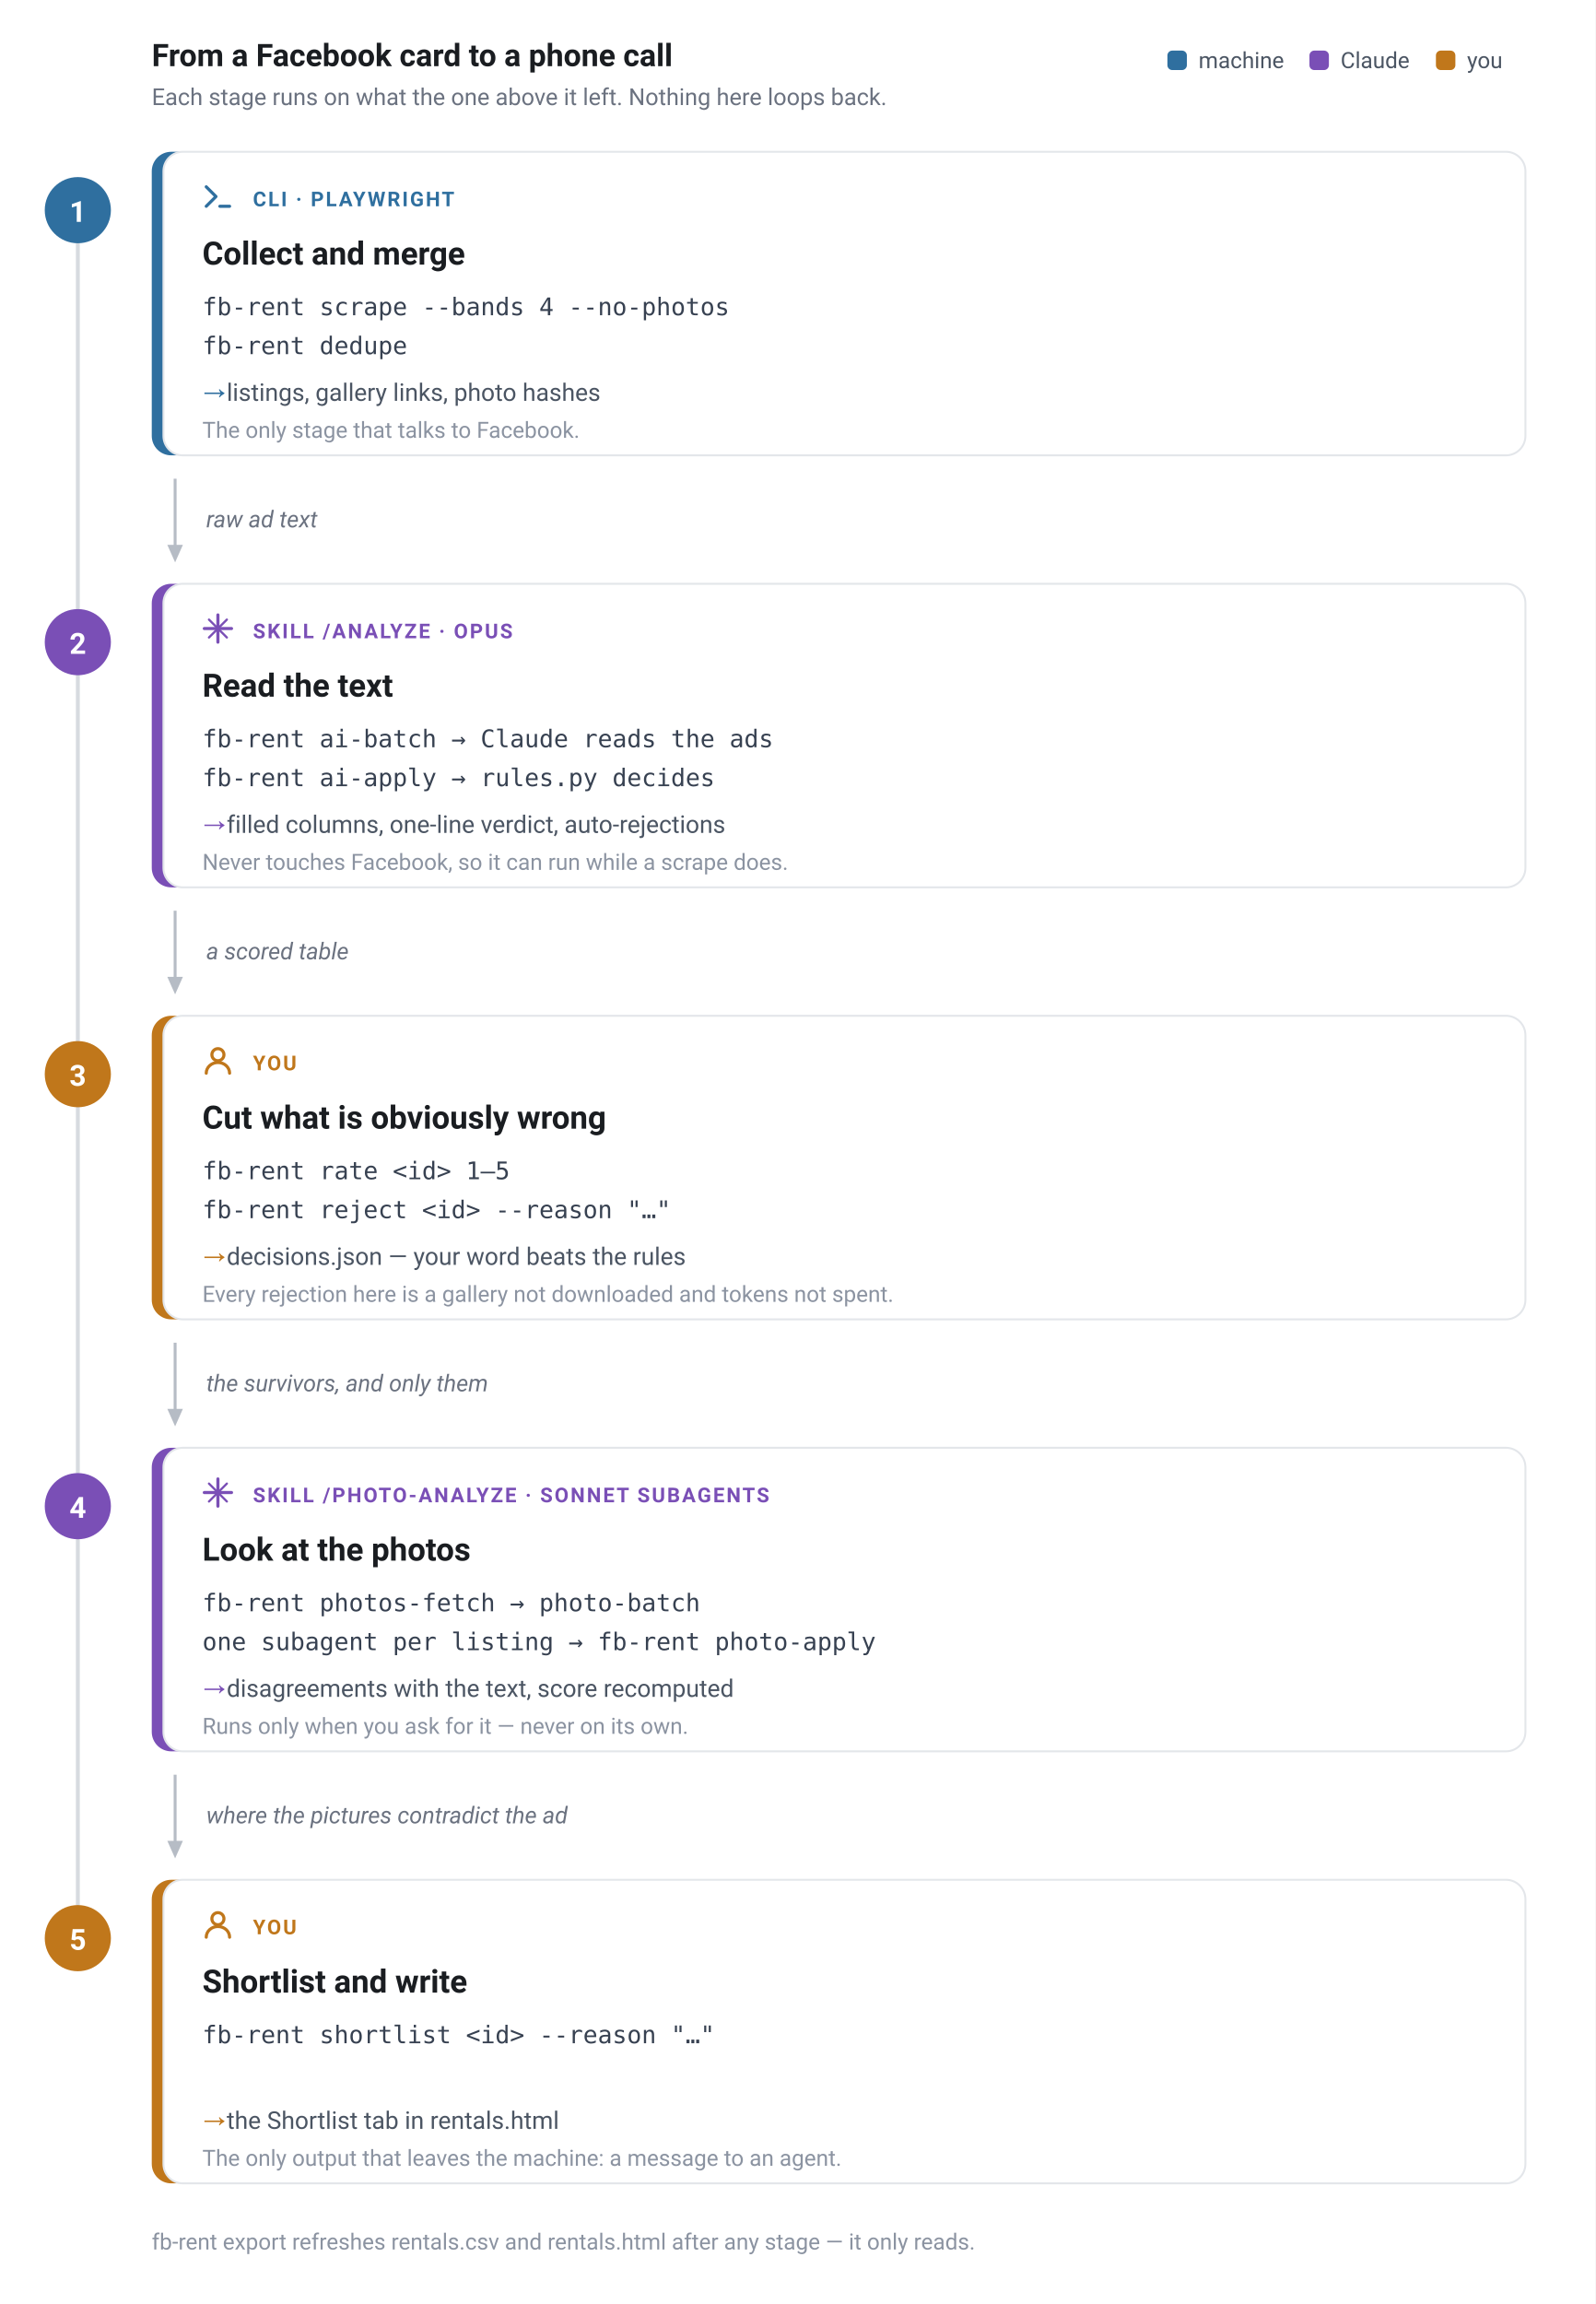
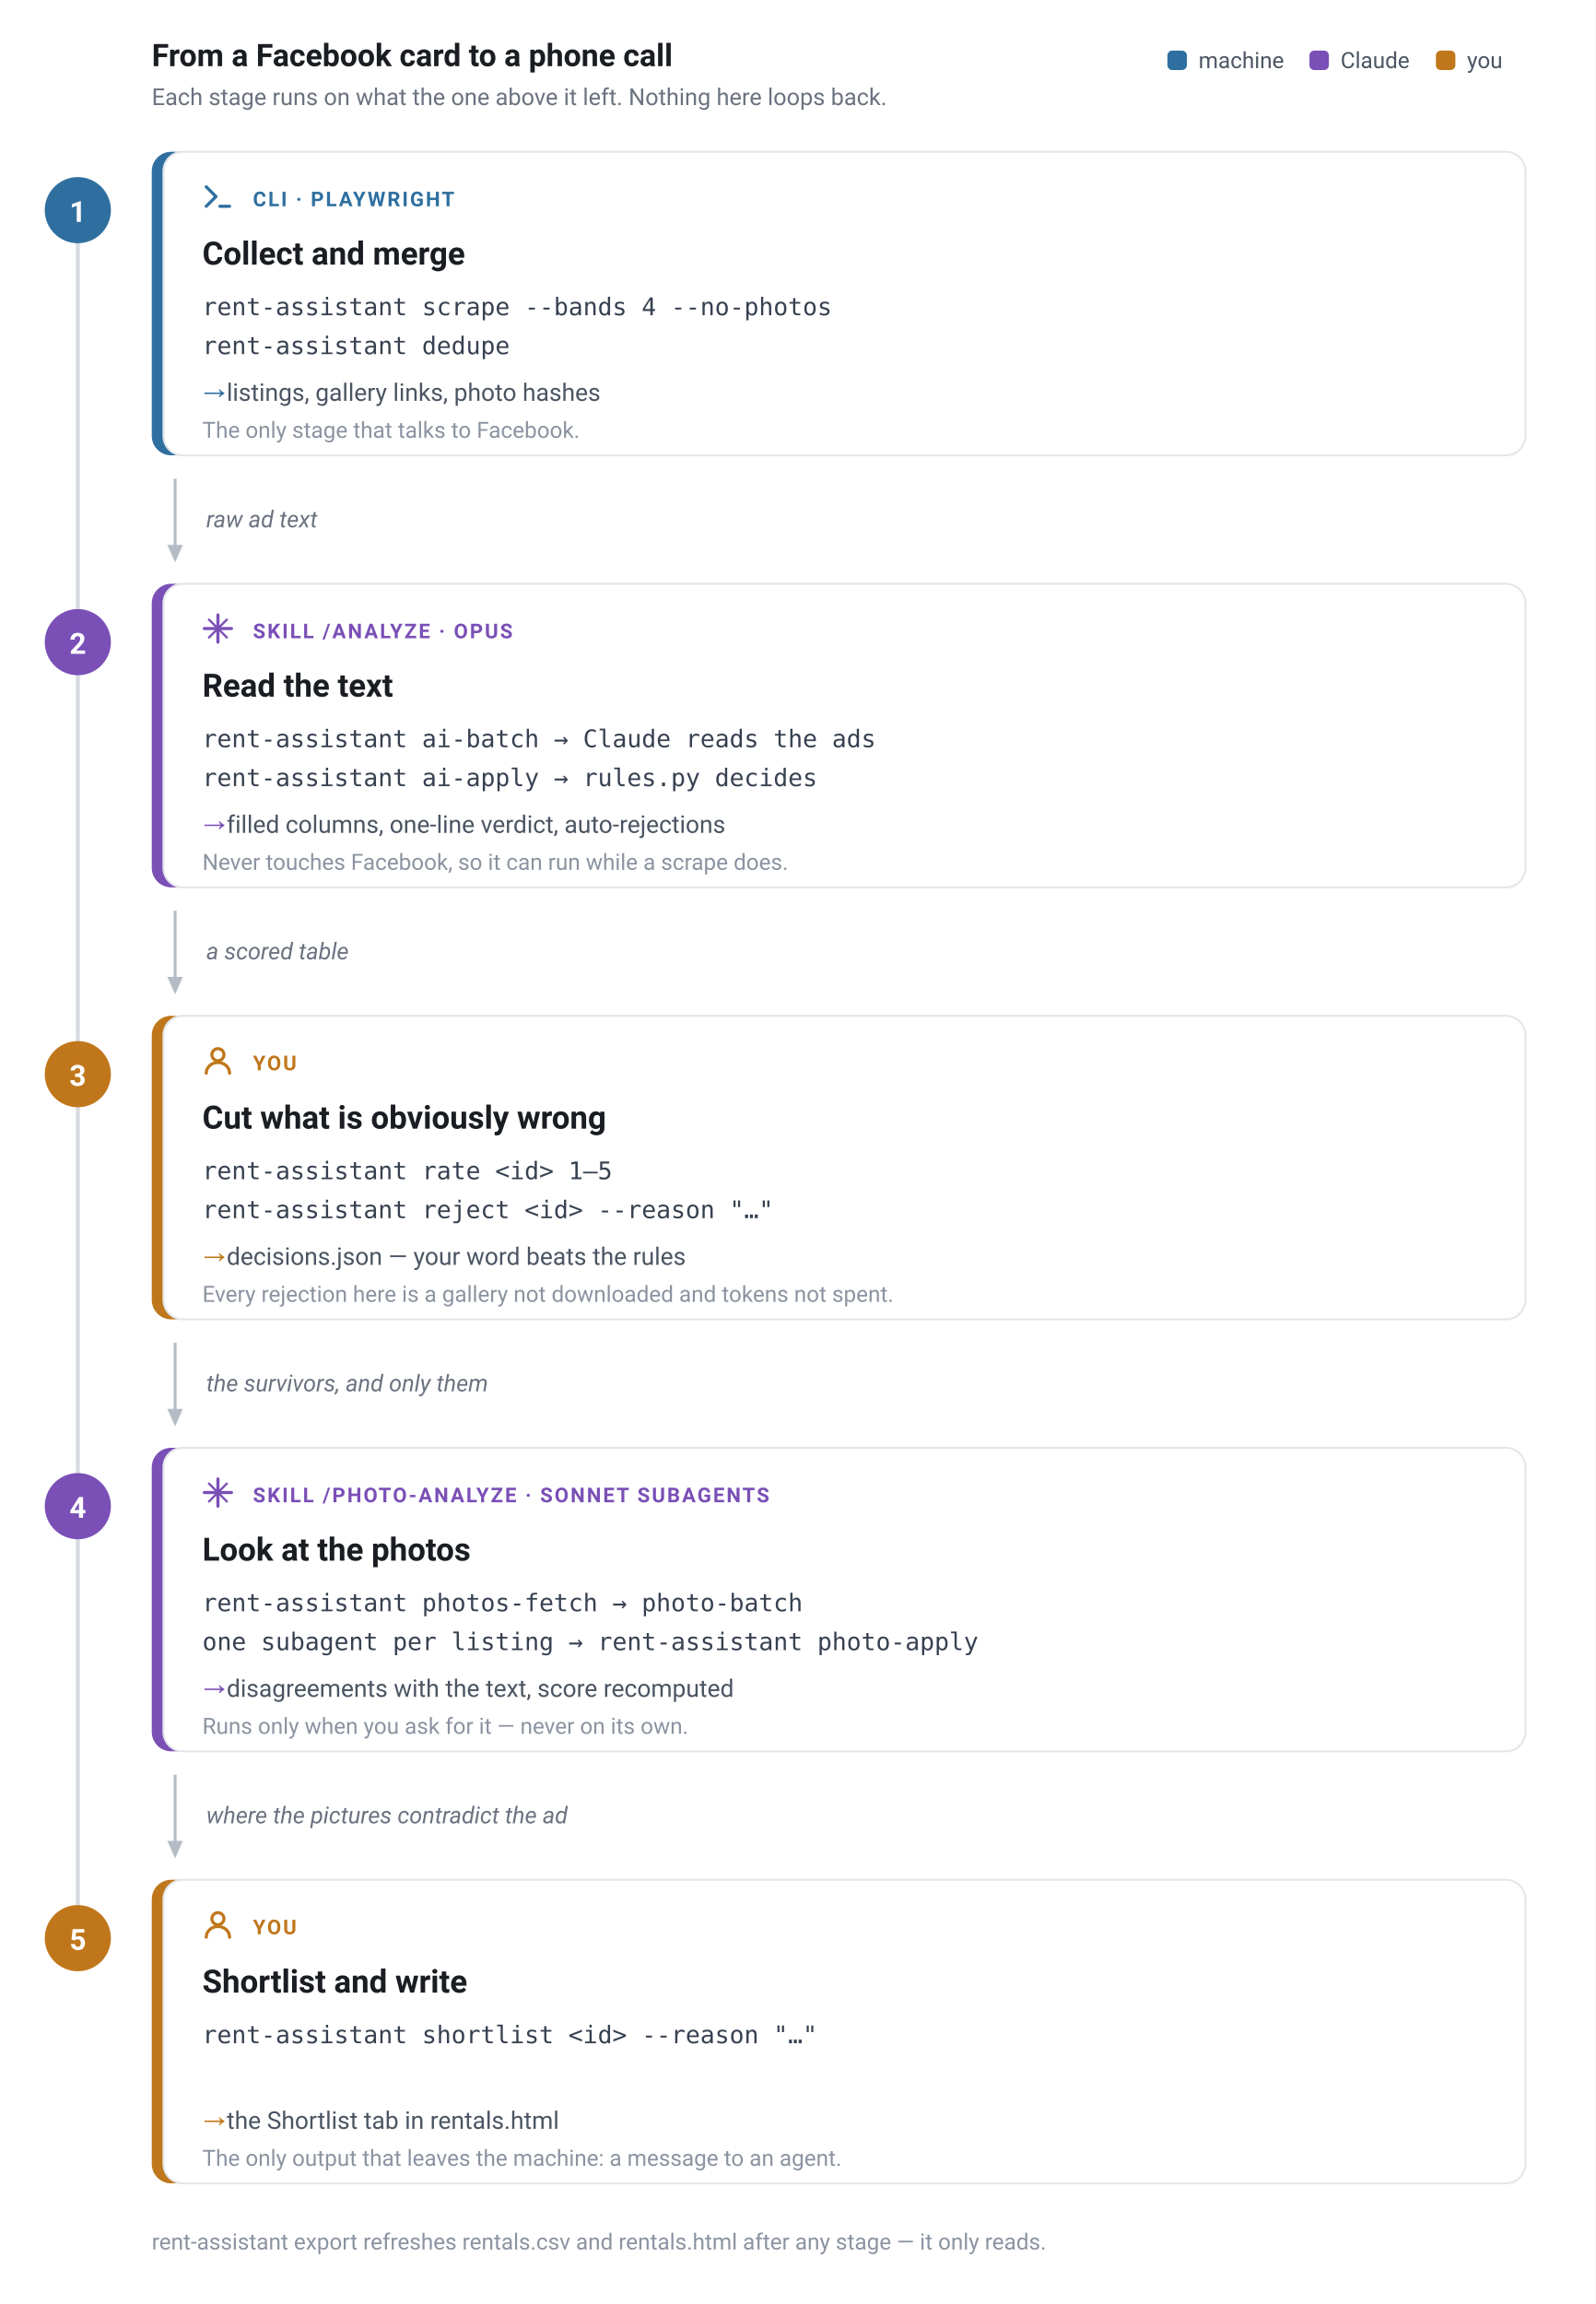
- <svg xmlns="http://www.w3.org/2000/svg" viewBox="0 0 820 1184" width="820" height="1184" role="img" aria-label="The fb-rent pipeline in five stages: collect, read the text, cut what is wrong, look at the photos, shortlist" font-family="-apple-system, BlinkMacSystemFont, Segoe UI, Roboto, Helvetica, Arial, sans-serif">
+ <svg xmlns="http://www.w3.org/2000/svg" viewBox="0 0 820 1184" width="820" height="1184" role="img" aria-label="The rent-assistant pipeline in five stages: collect, read the text, cut what is wrong, look at the photos, shortlist" font-family="-apple-system, BlinkMacSystemFont, Segoe UI, Roboto, Helvetica, Arial, sans-serif">
  <rect width="820" height="1184" fill="#ffffff" />
  <text x="78" y="34" font-size="16" font-weight="600" fill="#1a1d21">From a Facebook card to a phone call</text>
  <text x="78" y="54" font-size="12" fill="#6b7280">Each stage runs on what the one above it left. Nothing here loops back.</text>
  <rect x="738" y="26" width="10" height="10" rx="2.5" fill="#C0771B" />
  <text x="754" y="35" font-size="11.5" fill="#4b5563">you</text>
  <rect x="673" y="26" width="10" height="10" rx="2.5" fill="#7A4FB6" />
  <text x="689" y="35" font-size="11.5" fill="#4b5563">Claude</text>
  <rect x="600" y="26" width="10" height="10" rx="2.5" fill="#2F6F9F" />
  <text x="616" y="35" font-size="11.5" fill="#4b5563">machine</text>
  <line x1="40" y1="108" x2="40" y2="996" stroke="#d7dbe0" stroke-width="2" />
  <rect x="78" y="78" width="24" height="156" rx="10" fill="#2F6F9F" />
  <rect x="84" y="78" width="700" height="156" rx="10" fill="#ffffff" stroke="#e3e6ea" />
  <circle cx="40" cy="108" r="17" fill="#2F6F9F" />
  <text x="40" y="114" font-size="15" font-weight="700" fill="#ffffff" text-anchor="middle">1</text>
  <polyline points="106,96 111,101 106,106" stroke="#2F6F9F" stroke-width="1.6" fill="none" stroke-linecap="round" stroke-linejoin="round" />
  <line x1="113" y1="106" x2="118" y2="106" stroke="#2F6F9F" stroke-width="1.6" fill="none" stroke-linecap="round" stroke-linejoin="round" />
  <text x="130" y="106" font-size="10.5" font-weight="700" letter-spacing="0.09em" fill="#2F6F9F">CLI · PLAYWRIGHT</text>
  <text x="104" y="136" font-size="16.5" font-weight="600" fill="#1a1d21">Collect and merge</text>
-   <text x="104" y="162" font-family="ui-monospace, SFMono-Regular, Menlo, Consolas, monospace" font-size="12.5" fill="#374151">fb-rent scrape --bands 4 --no-photos</text>
-   <text x="104" y="182" font-family="ui-monospace, SFMono-Regular, Menlo, Consolas, monospace" font-size="12.5" fill="#374151">fb-rent dedupe</text>
+   <text x="104" y="162" font-family="ui-monospace, SFMono-Regular, Menlo, Consolas, monospace" font-size="12.5" fill="#374151">rent-assistant scrape --bands 4 --no-photos</text>
+   <text x="104" y="182" font-family="ui-monospace, SFMono-Regular, Menlo, Consolas, monospace" font-size="12.5" fill="#374151">rent-assistant dedupe</text>
  <text x="104" y="206" font-size="12.5" fill="#4b5563">
    <tspan fill="#2F6F9F" font-weight="700">→ </tspan>listings, gallery links, photo hashes</text>
  <text x="104" y="225" font-size="11.5" fill="#8b93a1">The only stage that talks to Facebook.</text>
  <line x1="90" y1="246" x2="90" y2="284" stroke="#b6bcc5" stroke-width="1.5" />
  <polygon points="86,280 94,280 90,289" fill="#b6bcc5" />
  <text x="106" y="271" font-size="12" fill="#6b7280" font-style="italic">raw ad text</text>
  <rect x="78" y="300" width="24" height="156" rx="10" fill="#7A4FB6" />
  <rect x="84" y="300" width="700" height="156" rx="10" fill="#ffffff" stroke="#e3e6ea" />
  <circle cx="40" cy="330" r="17" fill="#7A4FB6" />
  <text x="40" y="336" font-size="15" font-weight="700" fill="#ffffff" text-anchor="middle">2</text>
  <line x1="112" y1="316" x2="112" y2="330" stroke="#7A4FB6" stroke-width="1.6" fill="none" stroke-linecap="round" stroke-linejoin="round" />
  <line x1="105" y1="323" x2="119" y2="323" stroke="#7A4FB6" stroke-width="1.6" fill="none" stroke-linecap="round" stroke-linejoin="round" />
  <line x1="107.4" y1="318.4" x2="116.6" y2="327.6" stroke="#7A4FB6" stroke-width="1.15" fill="none" stroke-linecap="round" stroke-linejoin="round" />
  <line x1="107.4" y1="327.6" x2="116.6" y2="318.4" stroke="#7A4FB6" stroke-width="1.15" fill="none" stroke-linecap="round" stroke-linejoin="round" />
  <text x="130" y="328" font-size="10.5" font-weight="700" letter-spacing="0.09em" fill="#7A4FB6">SKILL  /ANALYZE  ·  OPUS</text>
  <text x="104" y="358" font-size="16.5" font-weight="600" fill="#1a1d21">Read the text</text>
-   <text x="104" y="384" font-family="ui-monospace, SFMono-Regular, Menlo, Consolas, monospace" font-size="12.5" fill="#374151">fb-rent ai-batch    →  Claude reads the ads</text>
-   <text x="104" y="404" font-family="ui-monospace, SFMono-Regular, Menlo, Consolas, monospace" font-size="12.5" fill="#374151">fb-rent ai-apply    →  rules.py decides</text>
+   <text x="104" y="384" font-family="ui-monospace, SFMono-Regular, Menlo, Consolas, monospace" font-size="12.5" fill="#374151">rent-assistant ai-batch    →  Claude reads the ads</text>
+   <text x="104" y="404" font-family="ui-monospace, SFMono-Regular, Menlo, Consolas, monospace" font-size="12.5" fill="#374151">rent-assistant ai-apply    →  rules.py decides</text>
  <text x="104" y="428" font-size="12.5" fill="#4b5563">
    <tspan fill="#7A4FB6" font-weight="700">→ </tspan>filled columns, one-line verdict, auto-rejections</text>
  <text x="104" y="447" font-size="11.5" fill="#8b93a1">Never touches Facebook, so it can run while a scrape does.</text>
  <line x1="90" y1="468" x2="90" y2="506" stroke="#b6bcc5" stroke-width="1.5" />
  <polygon points="86,502 94,502 90,511" fill="#b6bcc5" />
  <text x="106" y="493" font-size="12" fill="#6b7280" font-style="italic">a scored table</text>
  <rect x="78" y="522" width="24" height="156" rx="10" fill="#C0771B" />
  <rect x="84" y="522" width="700" height="156" rx="10" fill="#ffffff" stroke="#e3e6ea" />
  <circle cx="40" cy="552" r="17" fill="#C0771B" />
  <text x="40" y="558" font-size="15" font-weight="700" fill="#ffffff" text-anchor="middle">3</text>
  <circle cx="112" cy="542" r="3.1" stroke="#C0771B" stroke-width="1.6" fill="none" stroke-linecap="round" stroke-linejoin="round" />
  <path d="M 106 551.5 a 6 5.5 0 0 1 12 0" stroke="#C0771B" stroke-width="1.6" fill="none" stroke-linecap="round" stroke-linejoin="round" />
  <text x="130" y="550" font-size="10.5" font-weight="700" letter-spacing="0.09em" fill="#C0771B">YOU</text>
  <text x="104" y="580" font-size="16.5" font-weight="600" fill="#1a1d21">Cut what is obviously wrong</text>
-   <text x="104" y="606" font-family="ui-monospace, SFMono-Regular, Menlo, Consolas, monospace" font-size="12.5" fill="#374151">fb-rent rate &lt;id&gt; 1–5</text>
-   <text x="104" y="626" font-family="ui-monospace, SFMono-Regular, Menlo, Consolas, monospace" font-size="12.5" fill="#374151">fb-rent reject &lt;id&gt; --reason "…"</text>
+   <text x="104" y="606" font-family="ui-monospace, SFMono-Regular, Menlo, Consolas, monospace" font-size="12.5" fill="#374151">rent-assistant rate &lt;id&gt; 1–5</text>
+   <text x="104" y="626" font-family="ui-monospace, SFMono-Regular, Menlo, Consolas, monospace" font-size="12.5" fill="#374151">rent-assistant reject &lt;id&gt; --reason "…"</text>
  <text x="104" y="650" font-size="12.5" fill="#4b5563">
    <tspan fill="#C0771B" font-weight="700">→ </tspan>decisions.json — your word beats the rules</text>
  <text x="104" y="669" font-size="11.5" fill="#8b93a1">Every rejection here is a gallery not downloaded and tokens not spent.</text>
  <line x1="90" y1="690" x2="90" y2="728" stroke="#b6bcc5" stroke-width="1.5" />
  <polygon points="86,724 94,724 90,733" fill="#b6bcc5" />
  <text x="106" y="715" font-size="12" fill="#6b7280" font-style="italic">the survivors, and only them</text>
  <rect x="78" y="744" width="24" height="156" rx="10" fill="#7A4FB6" />
  <rect x="84" y="744" width="700" height="156" rx="10" fill="#ffffff" stroke="#e3e6ea" />
  <circle cx="40" cy="774" r="17" fill="#7A4FB6" />
  <text x="40" y="780" font-size="15" font-weight="700" fill="#ffffff" text-anchor="middle">4</text>
  <line x1="112" y1="760" x2="112" y2="774" stroke="#7A4FB6" stroke-width="1.6" fill="none" stroke-linecap="round" stroke-linejoin="round" />
  <line x1="105" y1="767" x2="119" y2="767" stroke="#7A4FB6" stroke-width="1.6" fill="none" stroke-linecap="round" stroke-linejoin="round" />
  <line x1="107.4" y1="762.4" x2="116.6" y2="771.6" stroke="#7A4FB6" stroke-width="1.15" fill="none" stroke-linecap="round" stroke-linejoin="round" />
  <line x1="107.4" y1="771.6" x2="116.6" y2="762.4" stroke="#7A4FB6" stroke-width="1.15" fill="none" stroke-linecap="round" stroke-linejoin="round" />
  <text x="130" y="772" font-size="10.5" font-weight="700" letter-spacing="0.09em" fill="#7A4FB6">SKILL  /PHOTO-ANALYZE  ·  SONNET SUBAGENTS</text>
  <text x="104" y="802" font-size="16.5" font-weight="600" fill="#1a1d21">Look at the photos</text>
-   <text x="104" y="828" font-family="ui-monospace, SFMono-Regular, Menlo, Consolas, monospace" font-size="12.5" fill="#374151">fb-rent photos-fetch  →  photo-batch</text>
-   <text x="104" y="848" font-family="ui-monospace, SFMono-Regular, Menlo, Consolas, monospace" font-size="12.5" fill="#374151">one subagent per listing  →  fb-rent photo-apply</text>
+   <text x="104" y="828" font-family="ui-monospace, SFMono-Regular, Menlo, Consolas, monospace" font-size="12.5" fill="#374151">rent-assistant photos-fetch  →  photo-batch</text>
+   <text x="104" y="848" font-family="ui-monospace, SFMono-Regular, Menlo, Consolas, monospace" font-size="12.5" fill="#374151">one subagent per listing  →  rent-assistant photo-apply</text>
  <text x="104" y="872" font-size="12.5" fill="#4b5563">
    <tspan fill="#7A4FB6" font-weight="700">→ </tspan>disagreements with the text, score recomputed</text>
  <text x="104" y="891" font-size="11.5" fill="#8b93a1">Runs only when you ask for it — never on its own.</text>
  <line x1="90" y1="912" x2="90" y2="950" stroke="#b6bcc5" stroke-width="1.5" />
  <polygon points="86,946 94,946 90,955" fill="#b6bcc5" />
  <text x="106" y="937" font-size="12" fill="#6b7280" font-style="italic">where the pictures contradict the ad</text>
  <rect x="78" y="966" width="24" height="156" rx="10" fill="#C0771B" />
  <rect x="84" y="966" width="700" height="156" rx="10" fill="#ffffff" stroke="#e3e6ea" />
  <circle cx="40" cy="996" r="17" fill="#C0771B" />
  <text x="40" y="1002" font-size="15" font-weight="700" fill="#ffffff" text-anchor="middle">5</text>
  <circle cx="112" cy="986" r="3.1" stroke="#C0771B" stroke-width="1.6" fill="none" stroke-linecap="round" stroke-linejoin="round" />
  <path d="M 106 995.5 a 6 5.5 0 0 1 12 0" stroke="#C0771B" stroke-width="1.6" fill="none" stroke-linecap="round" stroke-linejoin="round" />
  <text x="130" y="994" font-size="10.5" font-weight="700" letter-spacing="0.09em" fill="#C0771B">YOU</text>
  <text x="104" y="1024" font-size="16.5" font-weight="600" fill="#1a1d21">Shortlist and write</text>
-   <text x="104" y="1050" font-family="ui-monospace, SFMono-Regular, Menlo, Consolas, monospace" font-size="12.5" fill="#374151">fb-rent shortlist &lt;id&gt; --reason "…"</text>
+   <text x="104" y="1050" font-family="ui-monospace, SFMono-Regular, Menlo, Consolas, monospace" font-size="12.5" fill="#374151">rent-assistant shortlist &lt;id&gt; --reason "…"</text>
  <text x="104" y="1094" font-size="12.5" fill="#4b5563">
    <tspan fill="#C0771B" font-weight="700">→ </tspan>the Shortlist tab in rentals.html</text>
  <text x="104" y="1113" font-size="11.5" fill="#8b93a1">The only output that leaves the machine: a message to an agent.</text>
-   <text x="78" y="1156" font-size="11.5" fill="#8b93a1">fb-rent export refreshes rentals.csv and rentals.html after any stage — it only reads.</text>
+   <text x="78" y="1156" font-size="11.5" fill="#8b93a1">rent-assistant export refreshes rentals.csv and rentals.html after any stage — it only reads.</text>
</svg>
